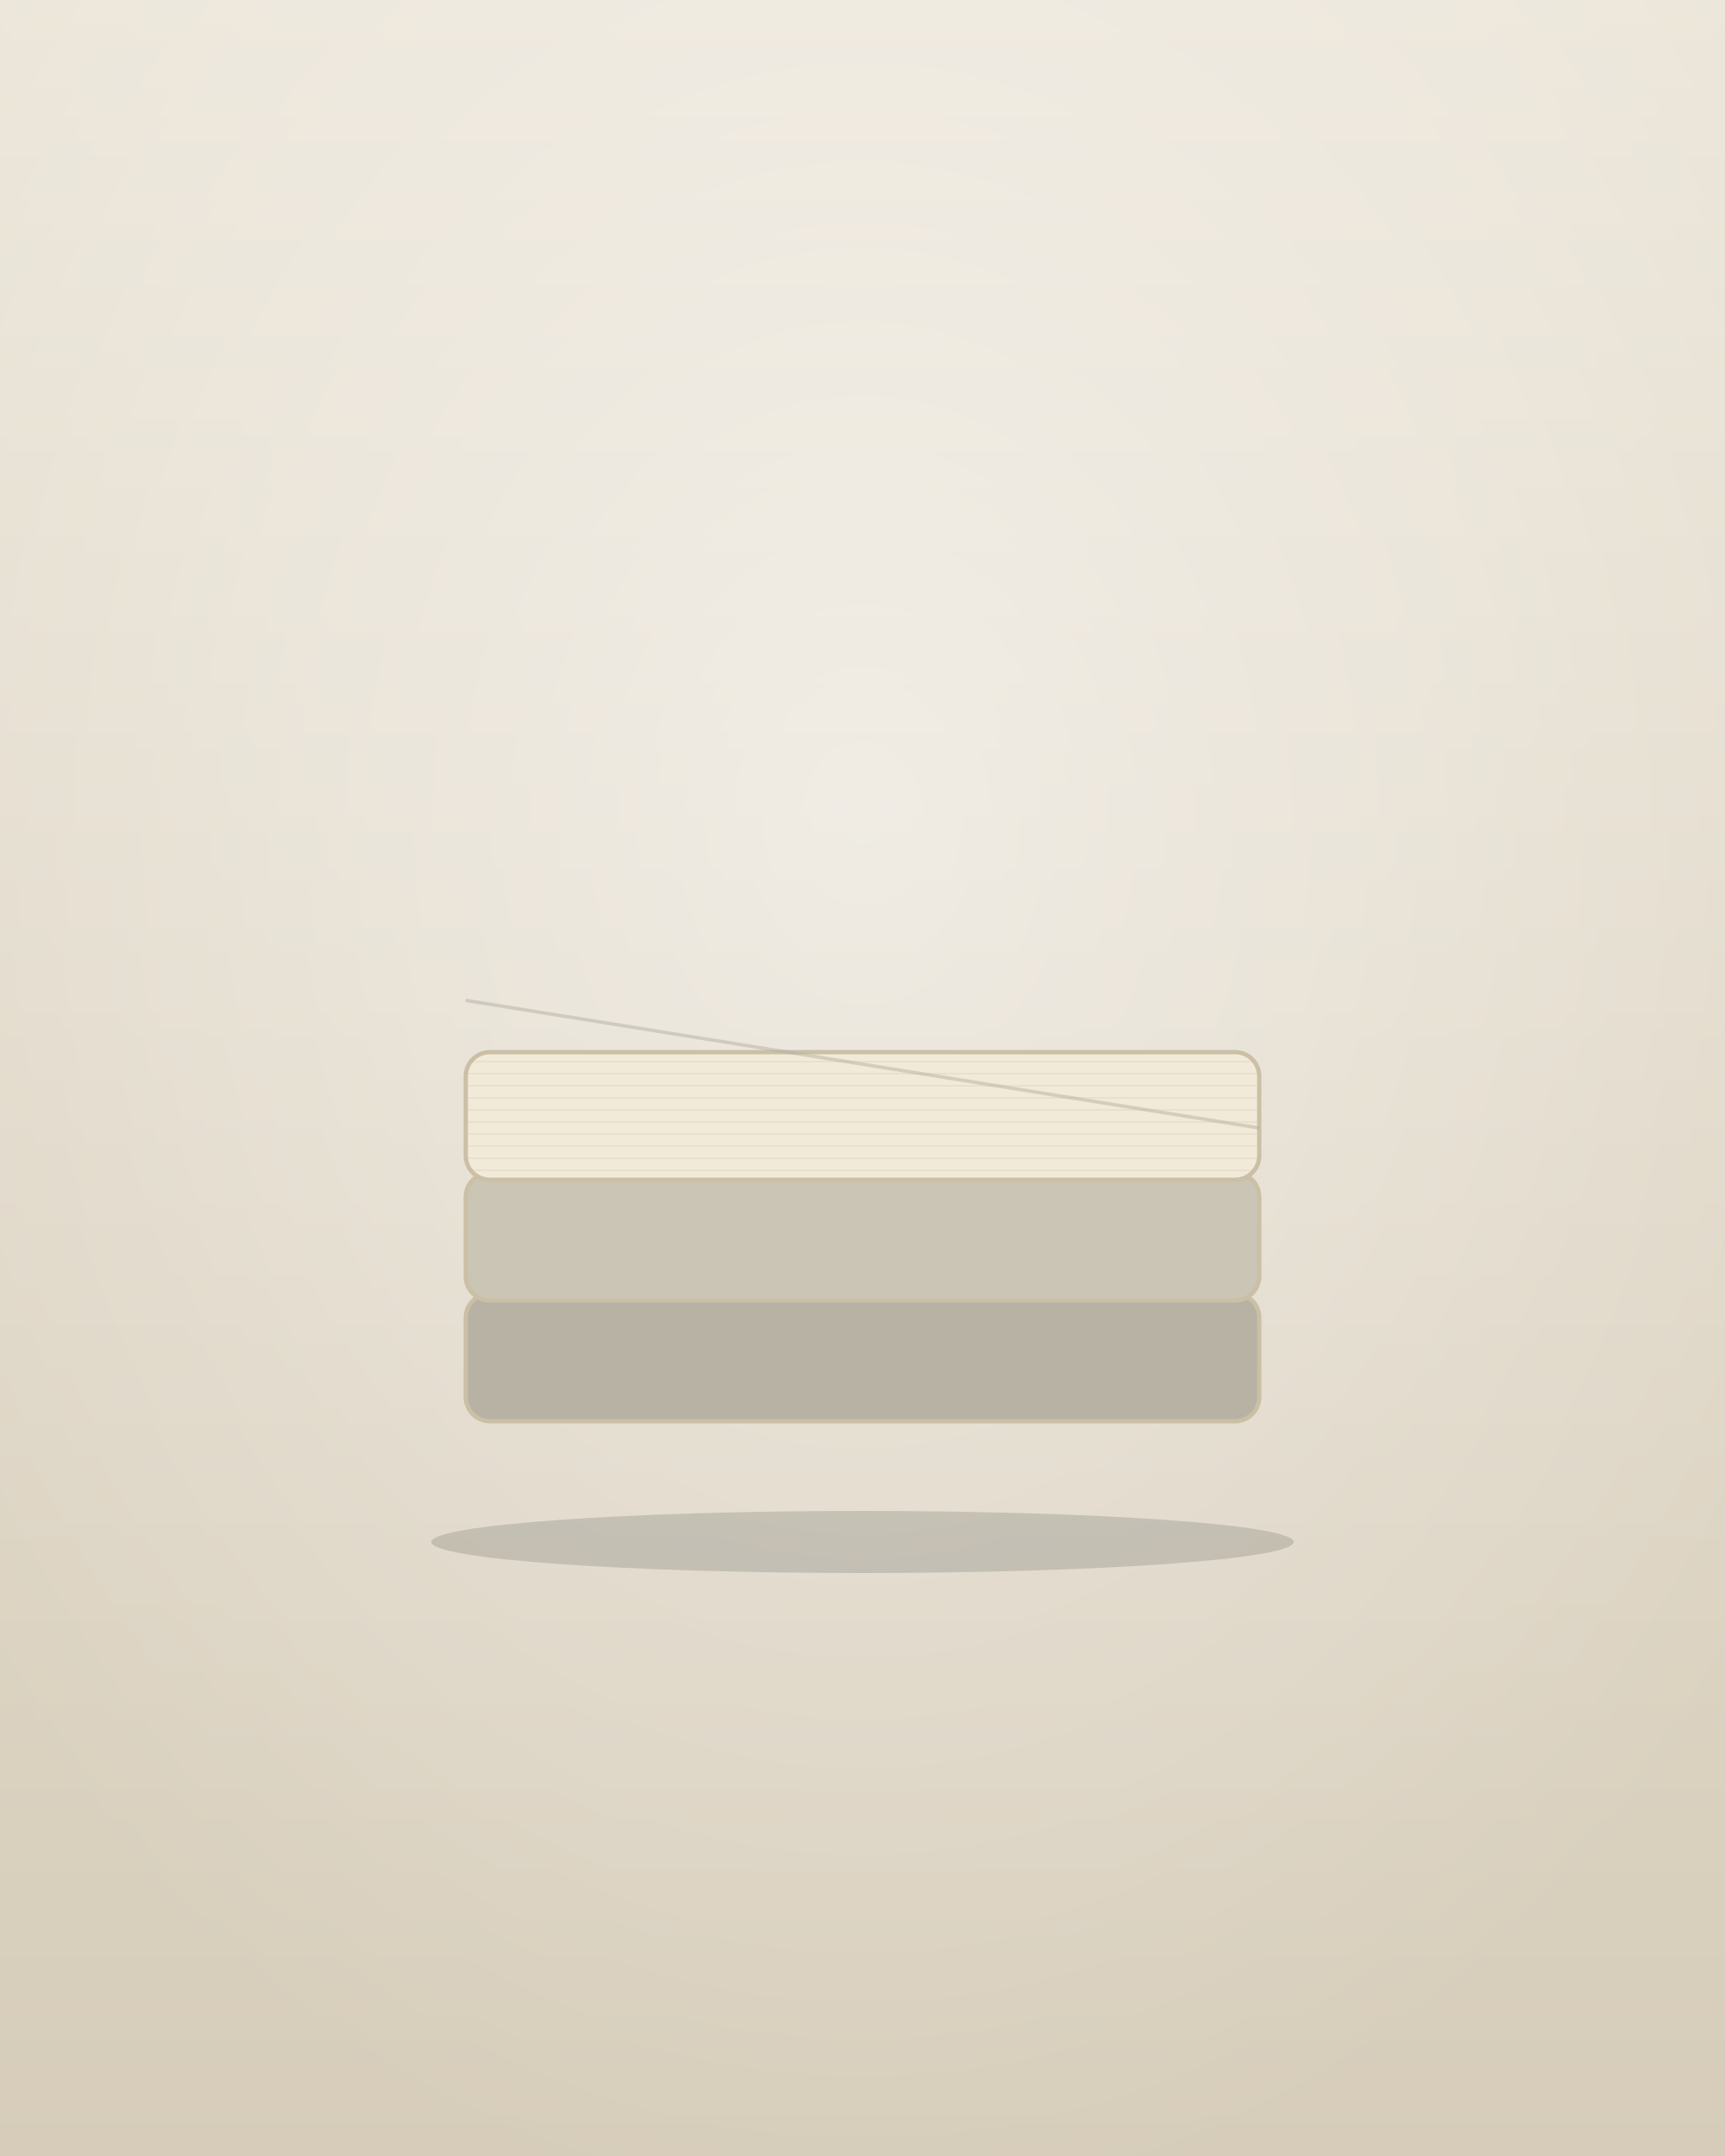
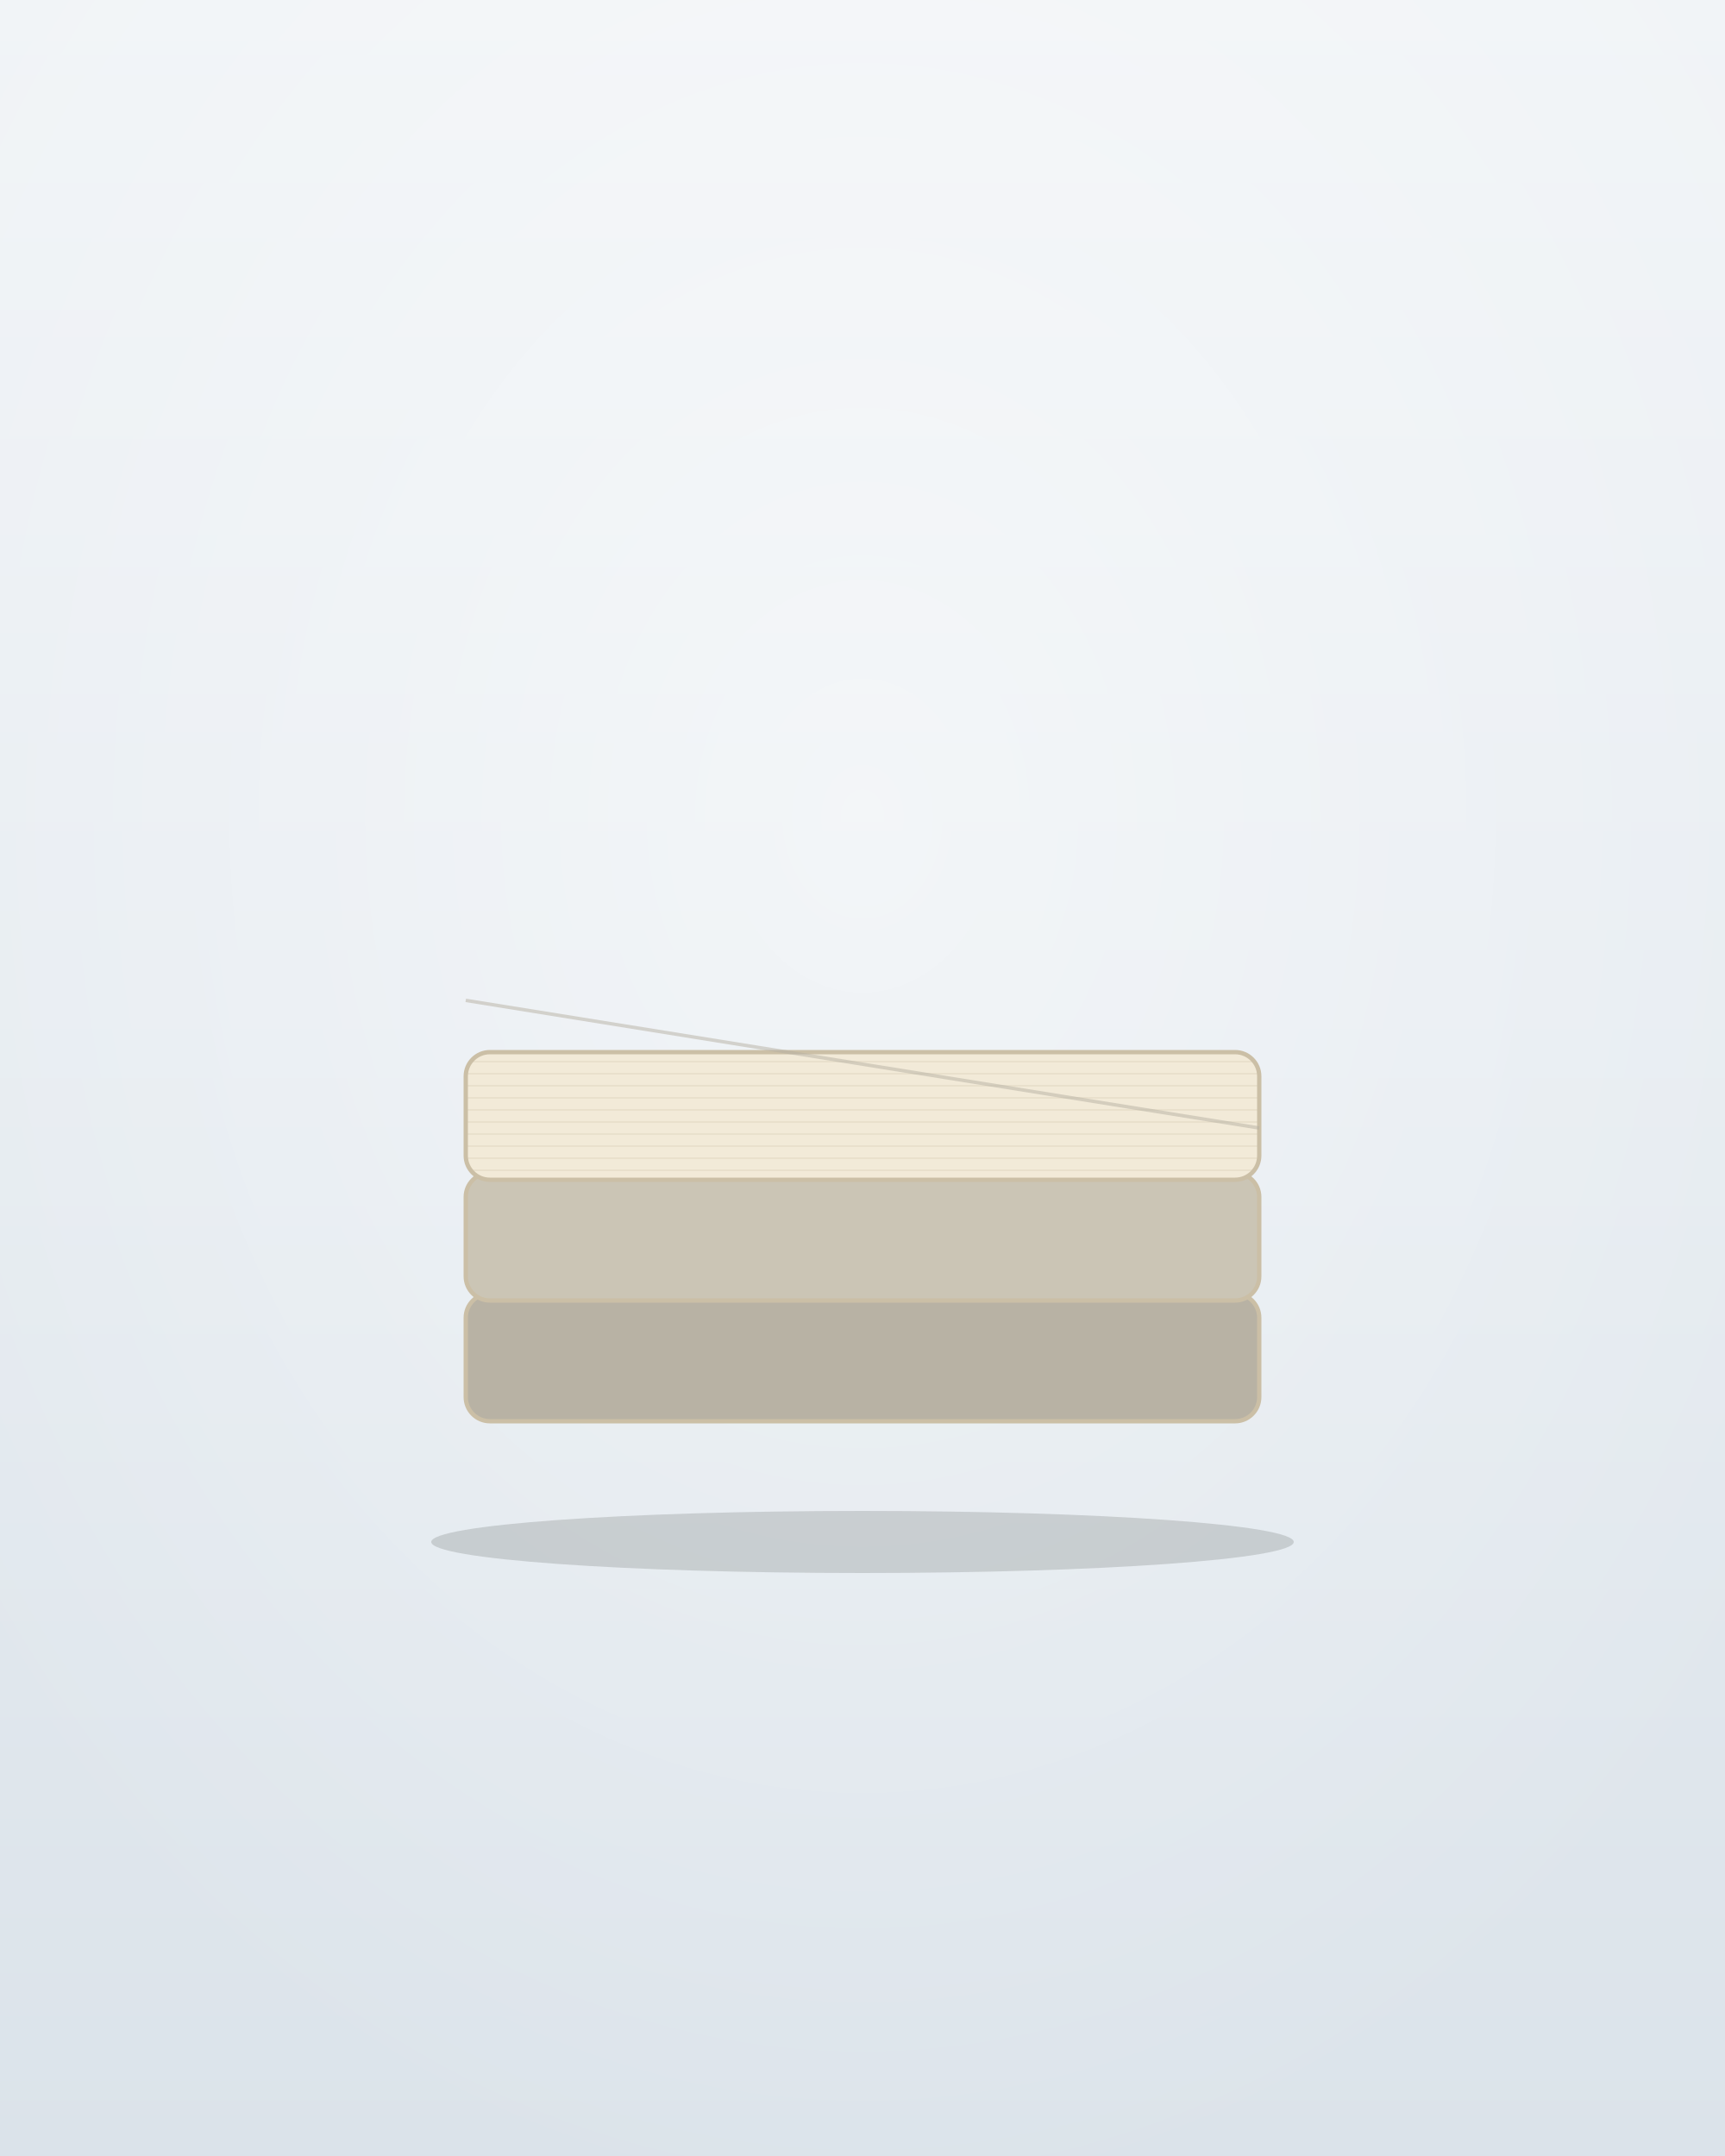
<svg xmlns="http://www.w3.org/2000/svg" viewBox="0 0 800 1000" width="800" height="1000">
  <defs>
    <linearGradient id="bg" x1="0" y1="0" x2="0" y2="1">
-       <stop offset="0" stop-color="#ece6da" />
-       <stop offset="1" stop-color="#d6ccb9" />
+       <stop offset="0" stop-color="#f1f4f7" />
+       <stop offset="1" stop-color="#dbe3ea" />
    </linearGradient>
    <radialGradient id="bg-glow" cx="0.5" cy="0.38" r="0.65">
      <stop offset="0" stop-color="#fff" stop-opacity="0.45" />
      <stop offset="1" stop-color="#fff" stop-opacity="0" />
    </radialGradient>
    <linearGradient id="p-sh" x1="0" y1="0" x2="1" y2="0">
      <stop offset="0" stop-color="#000" stop-opacity="0.10" />
      <stop offset="0.35" stop-color="#000" stop-opacity="0" />
      <stop offset="0.75" stop-color="#000" stop-opacity="0" />
      <stop offset="1" stop-color="#000" stop-opacity="0.14" />
    </linearGradient>
    <pattern id="p-wv" width="7" height="7" patternUnits="userSpaceOnUse">
      <rect width="7" height="7" fill="#f2ead8" />
      <path d="M0 3.5H7" stroke="#d8cdb5" stroke-width="1" opacity="0.35" />
    </pattern>
  </defs>
  <rect width="800" height="1000" fill="url(#bg)" />
  <rect width="800" height="1000" fill="url(#bg-glow)" />
  <g transform="translate(80.0,120.0) scale(0.800)">
    <ellipse cx="400" cy="744" rx="250" ry="18.0" fill="#23261f" opacity="0.16" />
    <rect x="170" y="600" width="460" height="74" rx="14" fill="#b8b2a4" stroke="#cbbfa6" stroke-width="2.5" />
    <rect x="170" y="530" width="460" height="74" rx="14" fill="#cbc5b5" stroke="#cbbfa6" stroke-width="2.5" />
    <rect x="170" y="460" width="460" height="74" rx="14" fill="url(#p-wv)" stroke="#cbbfa6" stroke-width="2.5" />
    <path d="M170 430 L630 504" stroke="#b6b0a2" stroke-width="2" opacity="0.5" />
  </g>
</svg>
